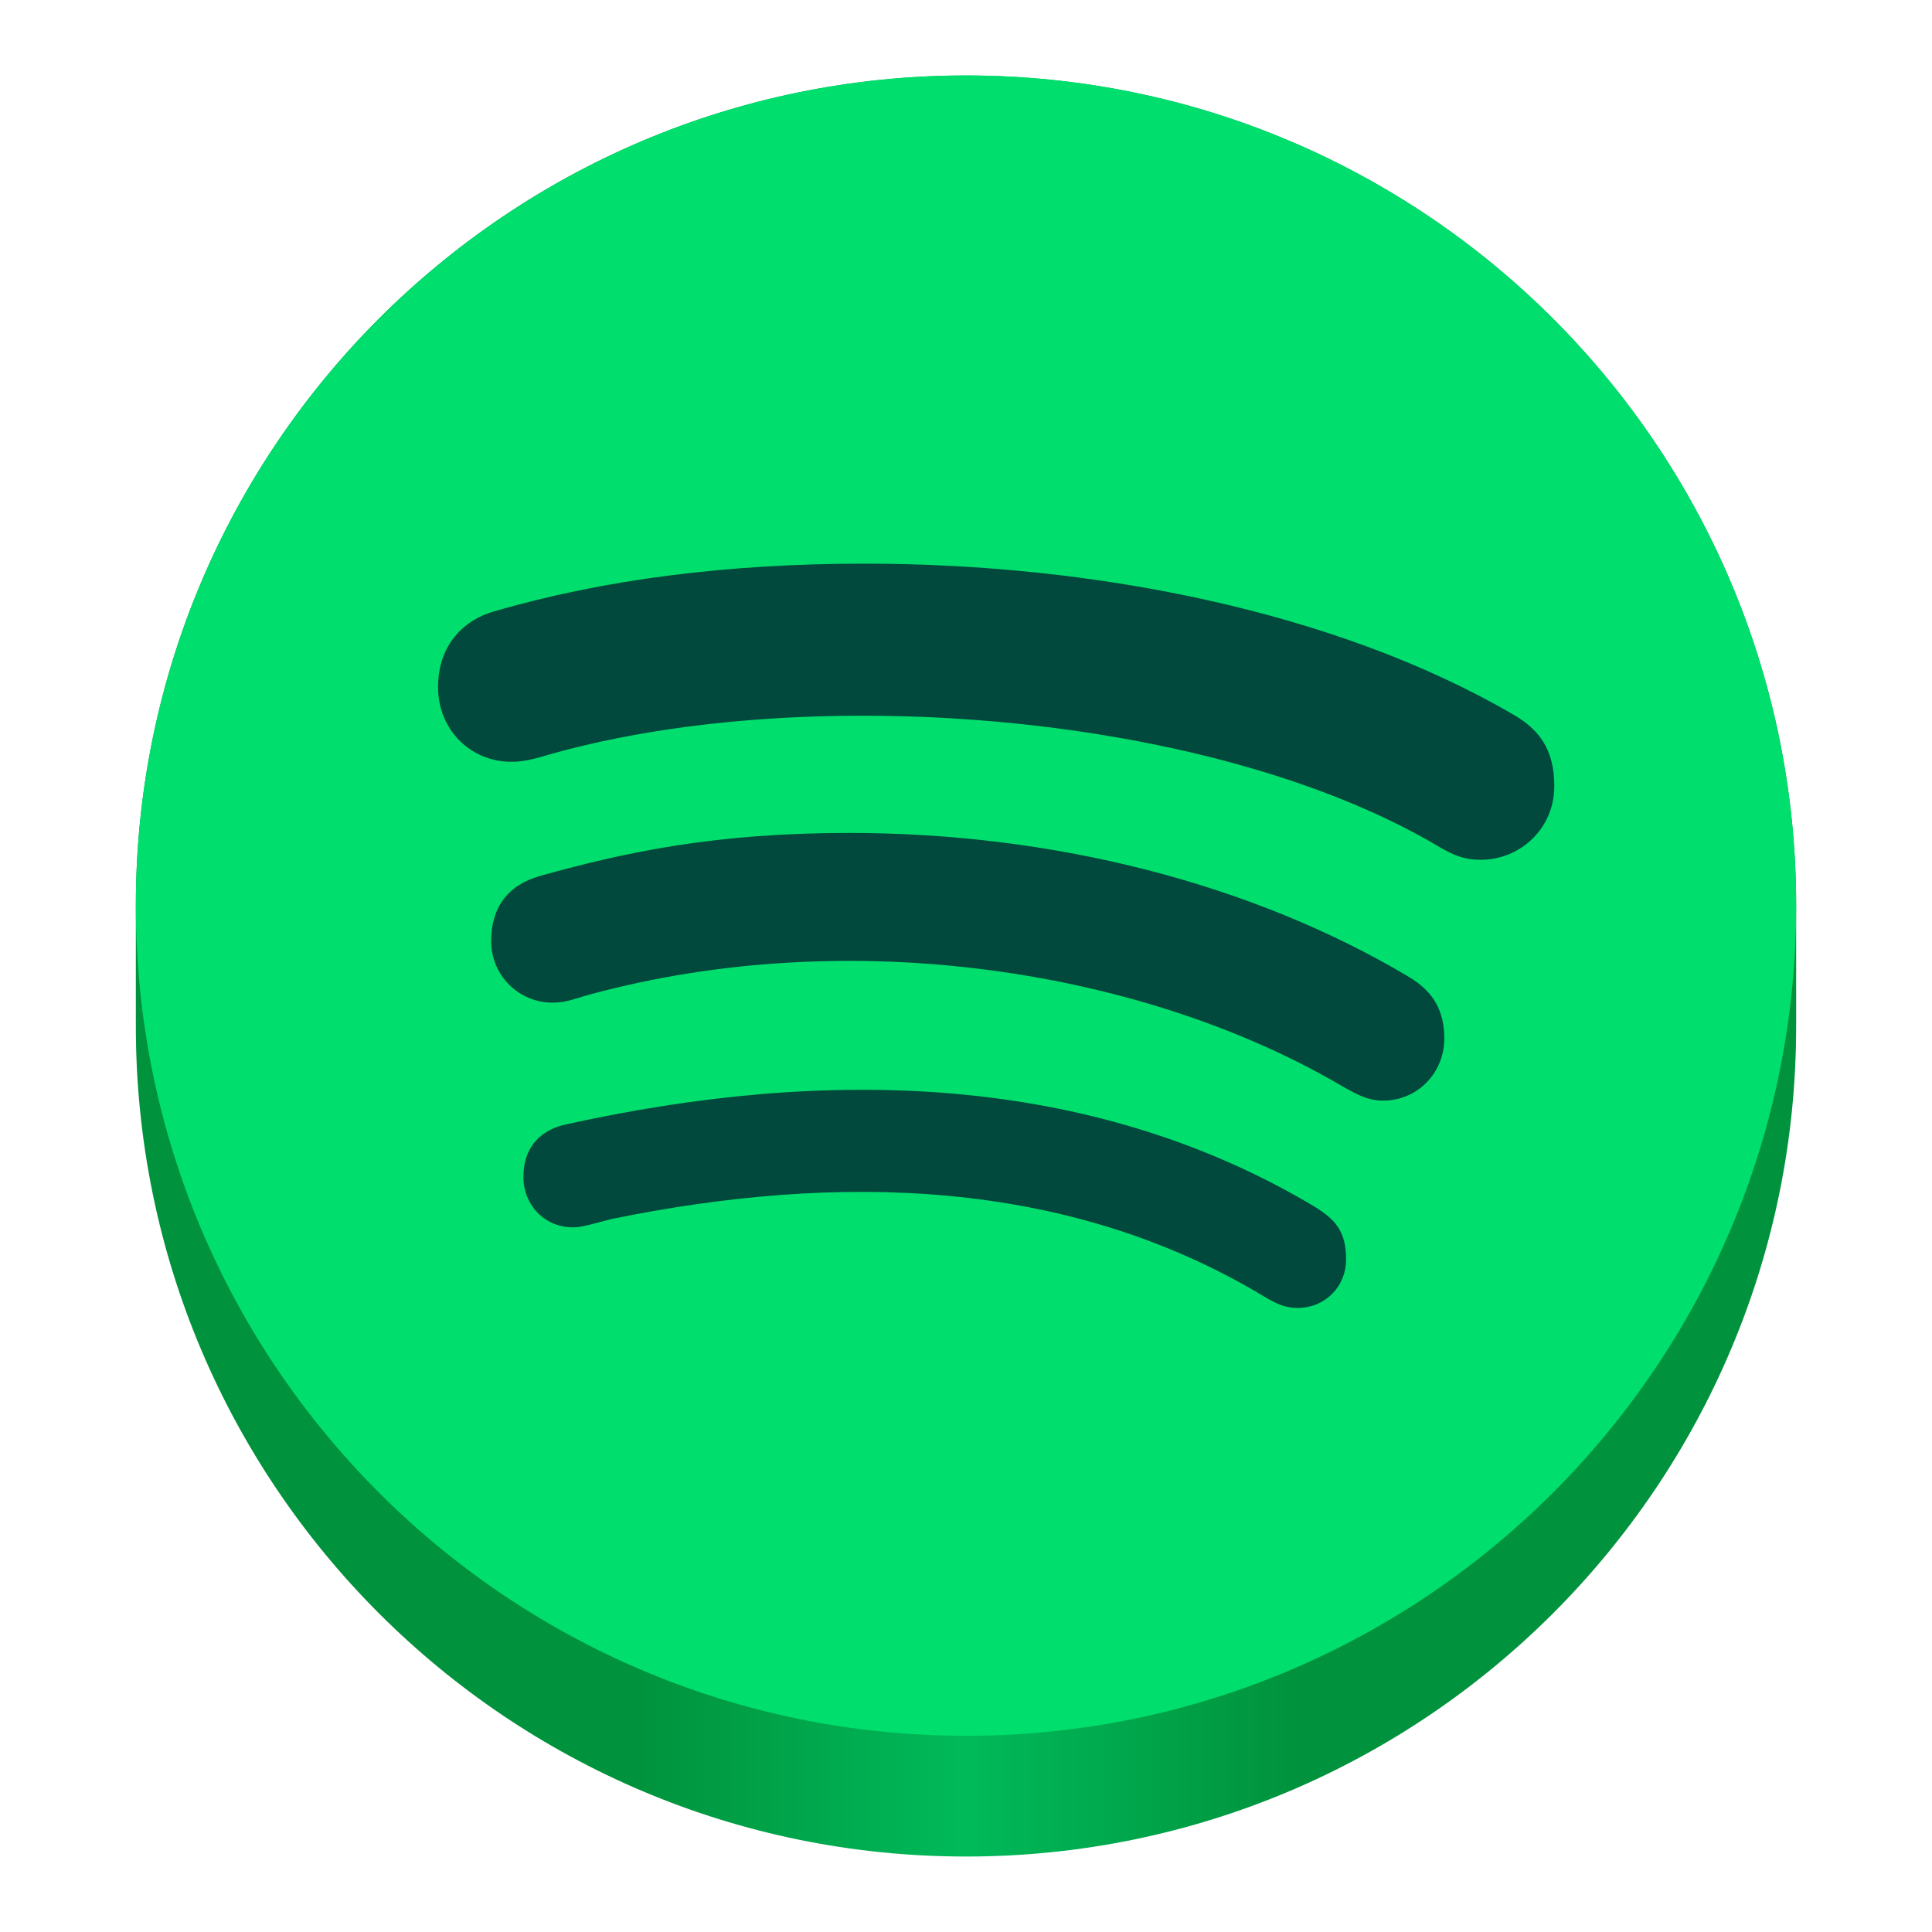
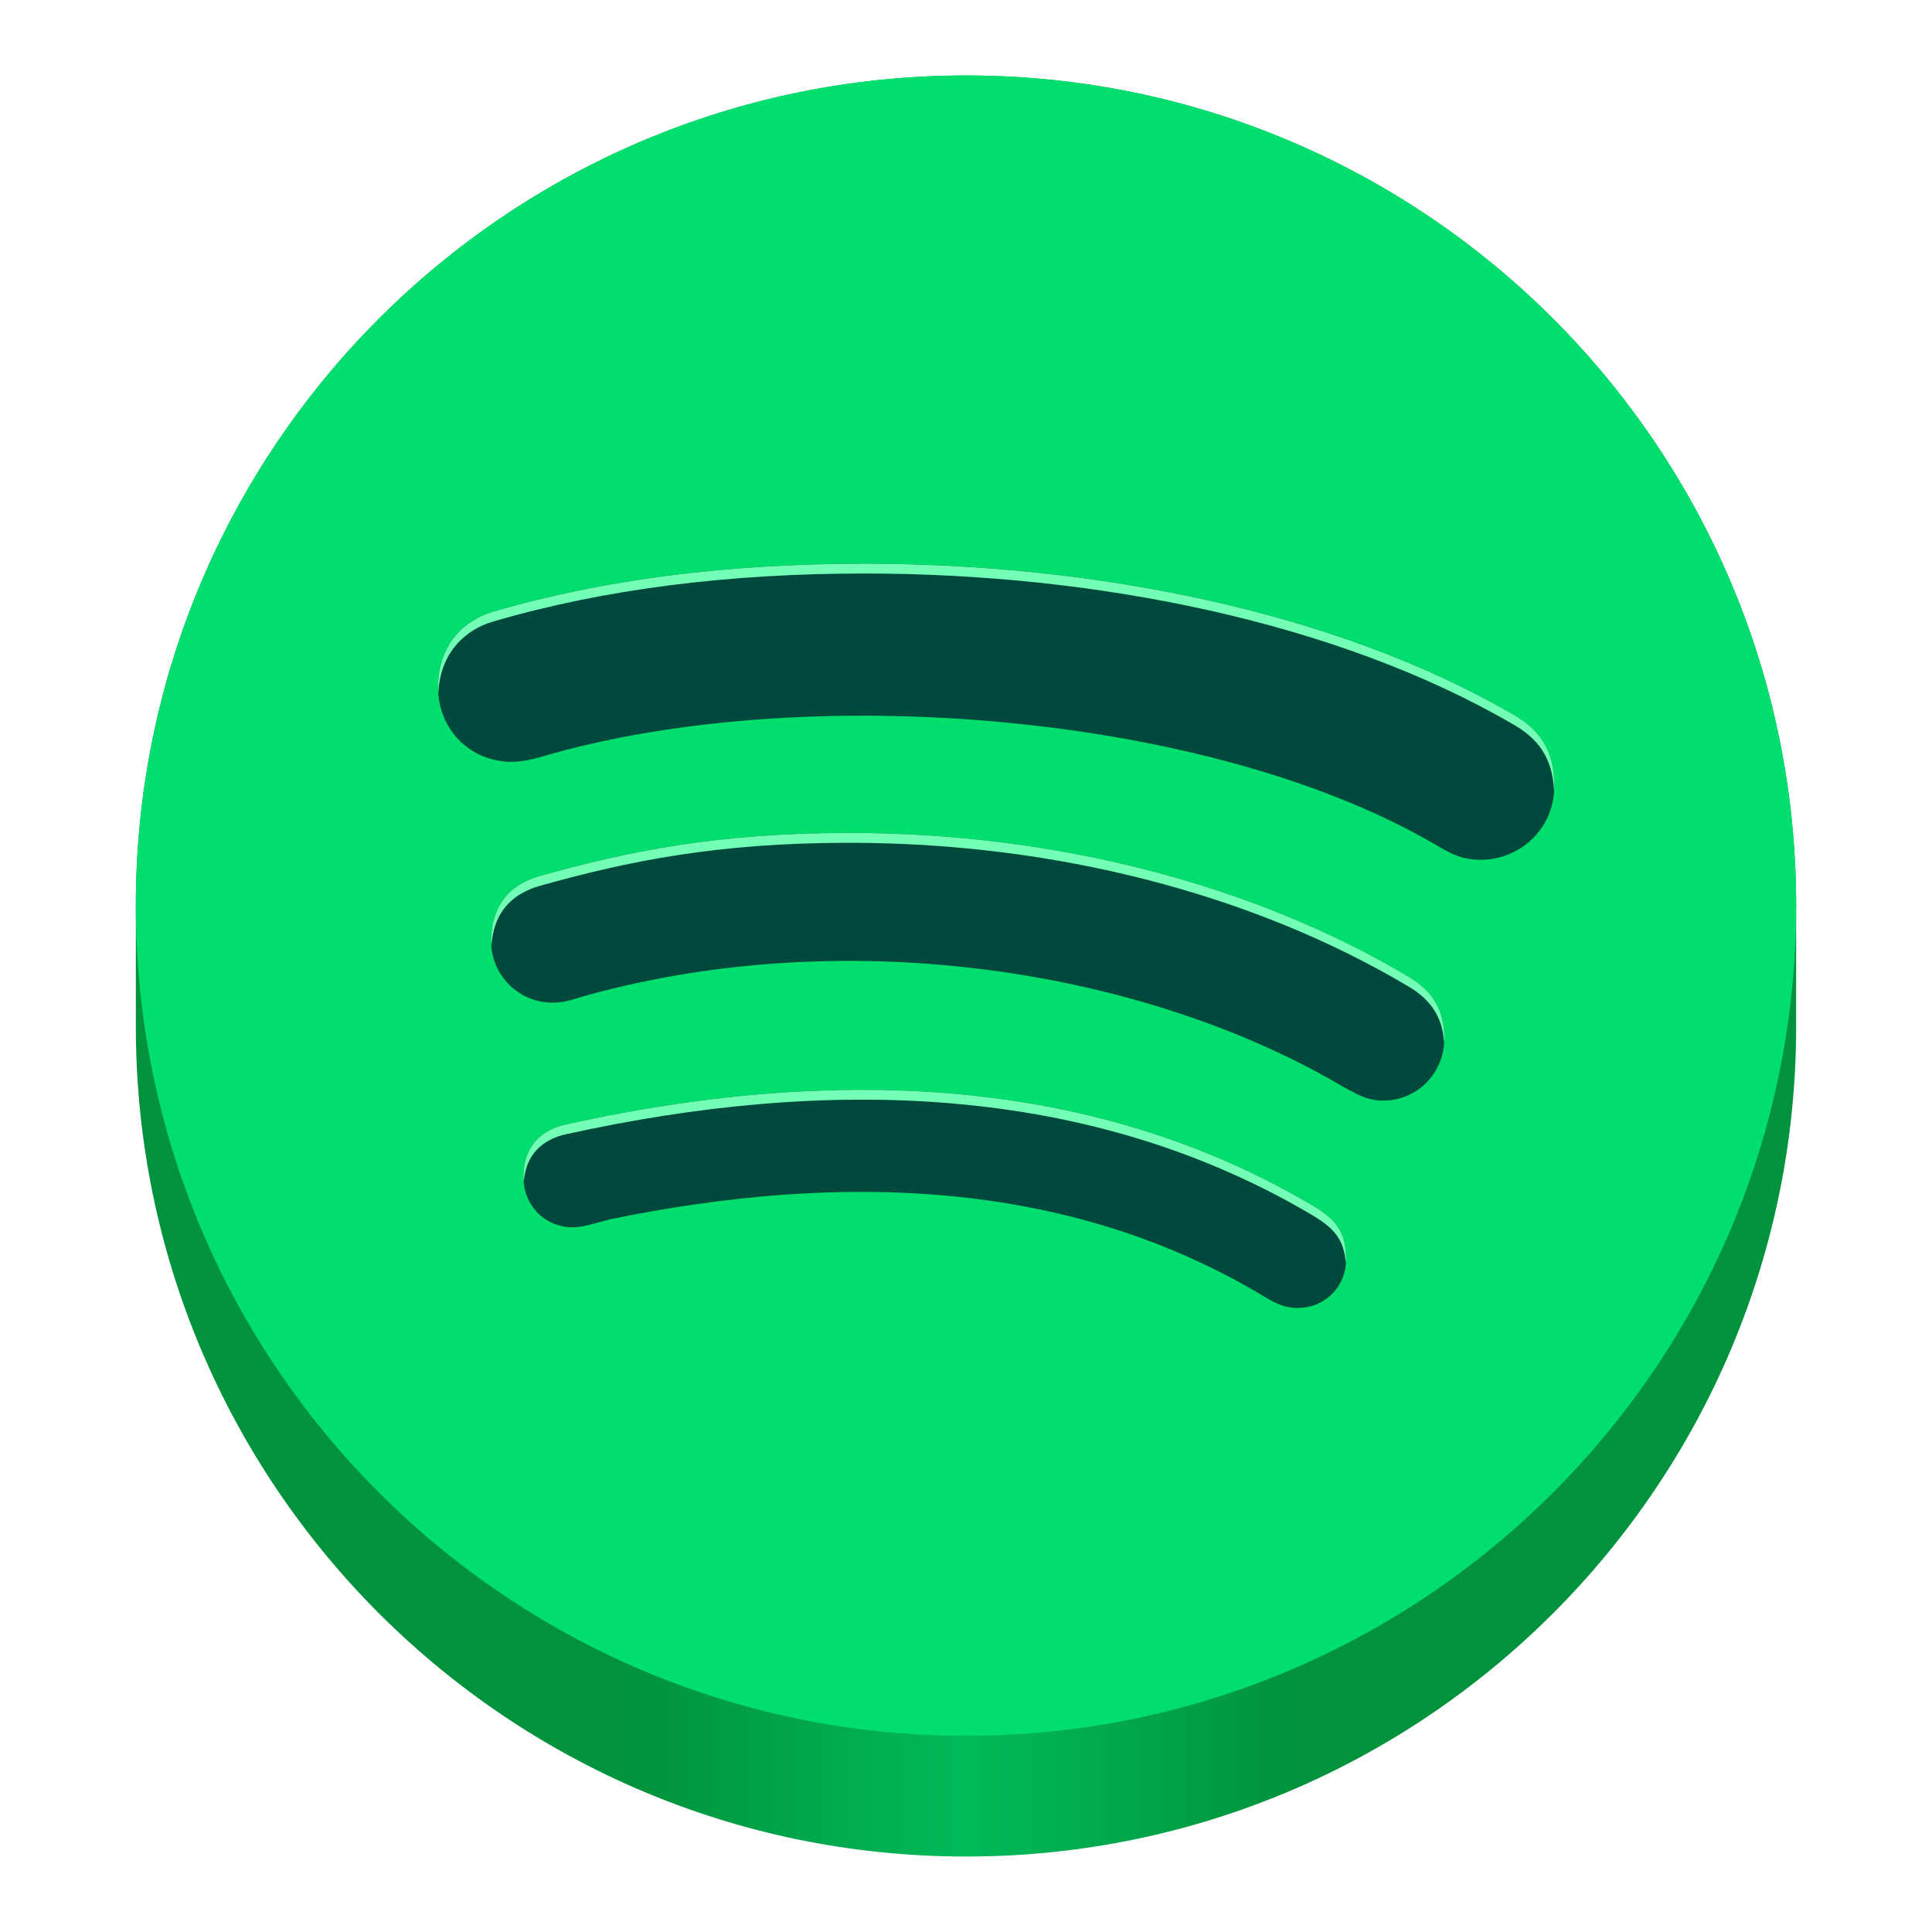
<svg xmlns="http://www.w3.org/2000/svg" xmlns:xlink="http://www.w3.org/1999/xlink" width="128" height="128" viewBox="0 0 128 128" version="1.1" id="svg5">
  <defs id="defs2">
    <linearGradient id="linearGradient7939">
      <stop style="stop-color:#00923c;stop-opacity:1" offset="0" id="stop7935" />
      <stop style="stop-color:#00923c;stop-opacity:1" offset="0.3" id="stop8493" />
      <stop style="stop-color:#00ba5a;stop-opacity:1" offset="0.5" id="stop8233" />
      <stop style="stop-color:#00923c;stop-opacity:1" offset="0.7" id="stop8751" />
      <stop style="stop-color:#00923c;stop-opacity:1" offset="1" id="stop7937" />
    </linearGradient>
    <linearGradient y2="236" x2="96" y1="236" x1="32" gradientTransform="translate(604.8168,170.5864)" gradientUnits="userSpaceOnUse" id="linearGradient1099" xlink:href="#linearGradient1036" />
    <linearGradient id="linearGradient1036">
      <stop id="stop1032" offset="0" style="stop-color:#d5d3cf;stop-opacity:1;" />
      <stop id="stop1034" offset="1" style="stop-color:#f6f5f4;stop-opacity:1" />
    </linearGradient>
    <radialGradient r="32" fy="-76" fx="-244" cy="-76" cx="-244" gradientTransform="matrix(0.8833333,0,0,0.8833333,-460.3502,463.1197)" gradientUnits="userSpaceOnUse" id="radialGradient1103" xlink:href="#linearGradient1069" />
    <linearGradient id="linearGradient1069">
      <stop id="stop1065" offset="0" style="stop-color:#d5d3cf;stop-opacity:1" />
      <stop id="stop1067-1" offset="1" style="stop-color:#949390;stop-opacity:1" />
    </linearGradient>
    <linearGradient gradientUnits="userSpaceOnUse" y2="232" x2="64" y1="262.5" x1="64" id="linearGradient1027" xlink:href="#linearGradient1025" gradientTransform="translate(-470.5864,432.8168)" />
    <linearGradient id="linearGradient1025">
      <stop id="stop1021" offset="0" style="stop-color:#9a9996;stop-opacity:1" />
      <stop id="stop1023" offset="1" style="stop-color:#77767b;stop-opacity:1" />
    </linearGradient>
    <clipPath clipPathUnits="userSpaceOnUse" id="clipPath1609-7">
      <path id="path1611-5" d="m 252,116 28,-28 v -8 h -36 v 36 z" style="fill:#e74747;stroke:none;stroke-width:0.25px;stroke-linecap:butt;stroke-linejoin:miter;stroke-opacity:1" />
    </clipPath>
    <radialGradient r="32" fy="-76" fx="-244" cy="-76" cx="-244" gradientTransform="matrix(0.8833333,0,0,0.8833333,-460.3502,463.1197)" gradientUnits="userSpaceOnUse" id="radialGradient1103-5" xlink:href="#linearGradient1069" />
    <clipPath clipPathUnits="userSpaceOnUse" id="clipPath1609-7-7">
      <path id="path1611-5-0" d="m 252,116 28,-28 v -8 h -36 v 36 z" style="fill:#e74747;stroke:none;stroke-width:0.25px;stroke-linecap:butt;stroke-linejoin:miter;stroke-opacity:1" />
    </clipPath>
    <clipPath clipPathUnits="userSpaceOnUse" id="clipPath744">
      <rect style="fill:#1e88e5;fill-opacity:1;stroke-width:0.265" id="rect746" width="541.867" height="541.867" x="0" y="1.5987212e-14" rx="79.375" ry="79.375" />
    </clipPath>
    <clipPath clipPathUnits="userSpaceOnUse" id="clipPath62">
      <rect style="fill:#1e88e5;fill-opacity:1;stroke-width:0.265" id="rect64" width="541.867" height="541.867" x="2.2507105e-05" y="-0.422" rx="79.375" ry="79.375" />
    </clipPath>
    <radialGradient r="32" fy="-76" fx="-244" cy="-76" cx="-244" gradientTransform="matrix(0.8833333,0,0,0.8833333,-460.3502,463.1197)" gradientUnits="userSpaceOnUse" id="radialGradient1103-6" xlink:href="#linearGradient1069" />
    <clipPath clipPathUnits="userSpaceOnUse" id="clipPath1609-7-2">
      <path id="path1611-5-3" d="m 252,116 28,-28 v -8 h -36 v 36 z" style="fill:#e74747;stroke:none;stroke-width:0.25px;stroke-linecap:butt;stroke-linejoin:miter;stroke-opacity:1" />
    </clipPath>
    <linearGradient xlink:href="#linearGradient7939" id="linearGradient7941" x1="9" y1="70" x2="119" y2="70" gradientUnits="userSpaceOnUse" gradientTransform="translate(0,-2)" />
    <radialGradient r="32" fy="-76" fx="-244" cy="-76" cx="-244" gradientTransform="matrix(0.8833333,0,0,0.8833333,-460.3502,463.1197)" gradientUnits="userSpaceOnUse" id="radialGradient1103-56" xlink:href="#linearGradient1069" />
    <clipPath clipPathUnits="userSpaceOnUse" id="clipPath1609-7-0">
      <path id="path1611-5-9" d="m 252,116 28,-28 v -8 h -36 v 36 z" style="fill:#e74747;stroke:none;stroke-width:0.25px;stroke-linecap:butt;stroke-linejoin:miter;stroke-opacity:1" />
    </clipPath>
    <radialGradient r="32" fy="-76" fx="-244" cy="-76" cx="-244" gradientTransform="matrix(0.8833333,0,0,0.8833333,-460.3502,463.1197)" gradientUnits="userSpaceOnUse" id="radialGradient1103-5-3" xlink:href="#linearGradient1069" />
    <clipPath clipPathUnits="userSpaceOnUse" id="clipPath1609-7-7-0">
      <path id="path1611-5-0-6" d="m 252,116 28,-28 v -8 h -36 v 36 z" style="fill:#e74747;stroke:none;stroke-width:0.25px;stroke-linecap:butt;stroke-linejoin:miter;stroke-opacity:1" />
    </clipPath>
    <clipPath clipPathUnits="userSpaceOnUse" id="clipPath744-2">
      <rect style="fill:#1e88e5;fill-opacity:1;stroke-width:0.265" id="rect746-6" width="541.867" height="541.867" x="0" y="1.5987212e-14" rx="79.375" ry="79.375" />
    </clipPath>
    <clipPath clipPathUnits="userSpaceOnUse" id="clipPath62-1">
      <rect style="fill:#1e88e5;fill-opacity:1;stroke-width:0.265" id="rect64-8" width="541.867" height="541.867" x="2.2507105e-05" y="-0.422" rx="79.375" ry="79.375" />
    </clipPath>
    <radialGradient r="32" fy="-76" fx="-244" cy="-76" cx="-244" gradientTransform="matrix(0.8833333,0,0,0.8833333,-460.3502,463.1197)" gradientUnits="userSpaceOnUse" id="radialGradient1103-6-7" xlink:href="#linearGradient1069" />
    <clipPath clipPathUnits="userSpaceOnUse" id="clipPath1609-7-2-2">
      <path id="path1611-5-3-0" d="m 252,116 28,-28 v -8 h -36 v 36 z" style="fill:#e74747;stroke:none;stroke-width:0.25px;stroke-linecap:butt;stroke-linejoin:miter;stroke-opacity:1" />
    </clipPath>
  </defs>
  <g id="layer2">
    <path id="circle1035" style="fill:url(#linearGradient7941);fill-opacity:1" d="M 64 5 A 55 55 0 0 0 9 60 L 9 68 A 55 55 0 0 0 64 123 A 55 55 0 0 0 119 68 L 119 60 A 55 55 0 0 0 64 5 z " />
    <circle style="fill:#00df6d;fill-opacity:1" id="path953" cx="64" cy="60" r="55" />
    <path d="m 98.12,56.964 c -1.089,0 -1.759,-0.272 -2.701,-0.817 -14.908,-8.899 -41.563,-11.035 -58.817,-6.219 -0.754,0.209 -1.696,0.544 -2.701,0.544 -2.764,0 -4.879,-2.157 -4.879,-4.942 0,-2.848 1.759,-4.46 3.643,-5.004 7.37,-2.157 15.62,-3.183 24.603,-3.183 15.285,0 31.303,3.183 43.008,10.009 1.633,0.942 2.701,2.24 2.701,4.732 0,2.848 -2.303,4.879 -4.858,4.879 z m -6.491,15.955 c -1.089,0 -1.822,-0.482 -2.575,-0.879 -13.087,-7.747 -32.601,-10.867 -49.96,-6.156 -1.005,0.272 -1.549,0.544 -2.492,0.544 -2.24,0 -4.062,-1.822 -4.062,-4.062 0,-2.24 1.089,-3.727 3.245,-4.334 5.821,-1.633 11.768,-2.848 20.478,-2.848 13.589,0 26.718,3.371 37.061,9.527 1.696,1.005 2.366,2.303 2.366,4.125 -0.021,2.261 -1.78,4.083 -4.062,4.083 z m -5.632,13.736 c -0.879,0 -1.424,-0.272 -2.24,-0.754 C 70.69,78.029 55.489,77.694 40.476,80.771 c -0.817,0.209 -1.884,0.544 -2.492,0.544 -2.031,0 -3.308,-1.612 -3.308,-3.308 0,-2.157 1.277,-3.183 2.848,-3.518 17.149,-3.79 34.674,-3.455 49.625,5.486 1.277,0.817 2.031,1.549 2.031,3.455 0,1.905 -1.487,3.225 -3.183,3.225 z" style="fill:#00493c;fill-opacity:1;stroke-width:0.233" id="path879" />
+     <path id="path906" style="fill:#73ffb6;fill-opacity:1;stroke-width:0.233" d="M 57.27 37.346 C 48.287 37.346 40.036 38.371 32.666 40.527 C 30.782 41.072 29.021 42.684 29.021 45.531 C 29.021 45.667 29.031 45.801 29.041 45.934 C 29.145 43.248 30.84 41.707 32.666 41.18 C 40.036 39.023 48.287 37.996 57.27 37.996 C 72.555 37.996 88.573 41.18 100.277 48.006 C 101.839 48.907 102.872 50.145 102.961 52.428 C 102.968 52.314 102.979 52.202 102.979 52.086 C 102.979 49.594 101.911 48.296 100.277 47.354 C 88.573 40.528 72.555 37.346 57.27 37.346 z M 56.264 55.184 C 47.553 55.184 41.606 56.398 35.785 58.031 C 33.628 58.638 32.541 60.127 32.541 62.367 C 32.541 62.454 32.561 62.534 32.566 62.619 C 32.693 60.606 33.763 59.253 35.785 58.684 C 41.606 57.05 47.553 55.836 56.264 55.836 C 69.853 55.836 82.981 59.207 93.324 65.363 C 94.877 66.284 95.564 67.456 95.67 69.045 C 95.674 68.974 95.691 68.907 95.691 68.836 C 95.691 67.014 95.02 65.716 93.324 64.711 C 82.981 58.555 69.853 55.184 56.264 55.184 z M 56.818 72.203 C 50.437 72.228 43.954 73.069 37.523 74.49 C 35.953 74.825 34.676 75.851 34.676 78.008 C 34.676 78.107 34.694 78.204 34.703 78.303 C 34.842 76.397 36.046 75.458 37.523 75.143 C 54.672 71.353 72.198 71.688 87.148 80.629 C 88.323 81.38 89.046 82.071 89.156 83.658 C 89.161 83.582 89.18 83.51 89.18 83.432 C 89.18 81.526 88.426 80.793 87.148 79.977 C 77.805 74.389 67.454 72.162 56.818 72.203 z " />
  </g>
</svg>
